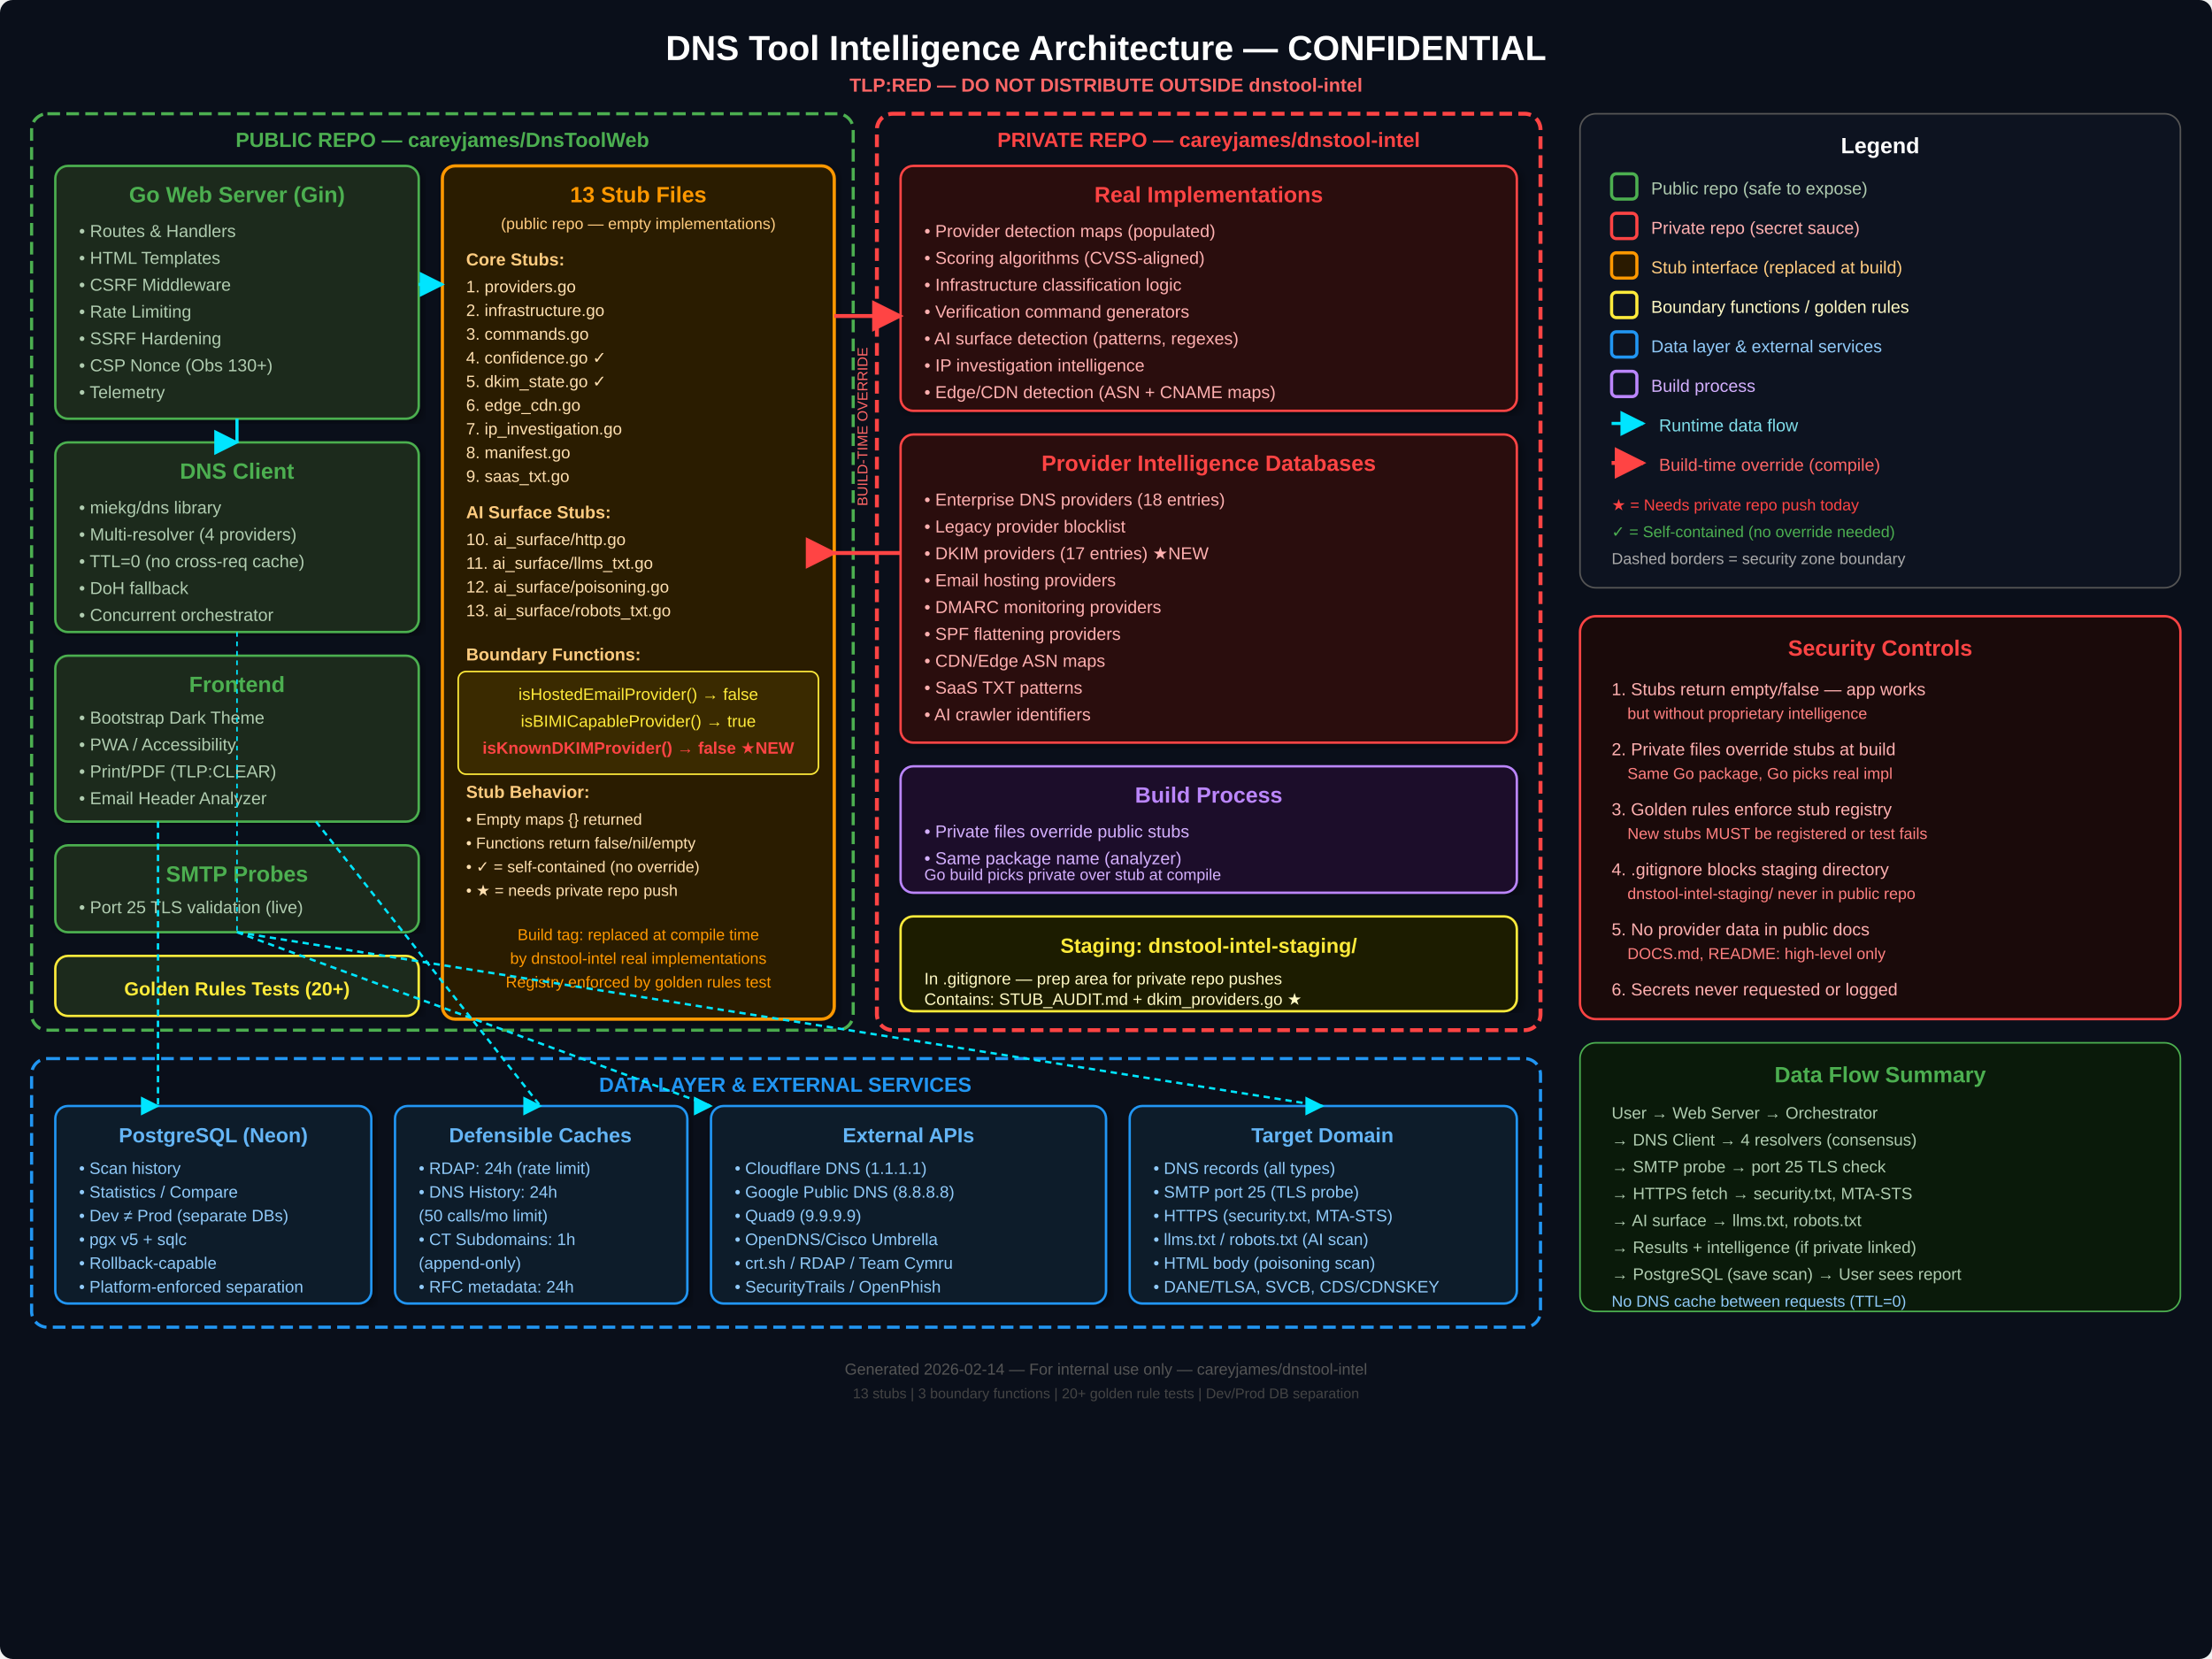
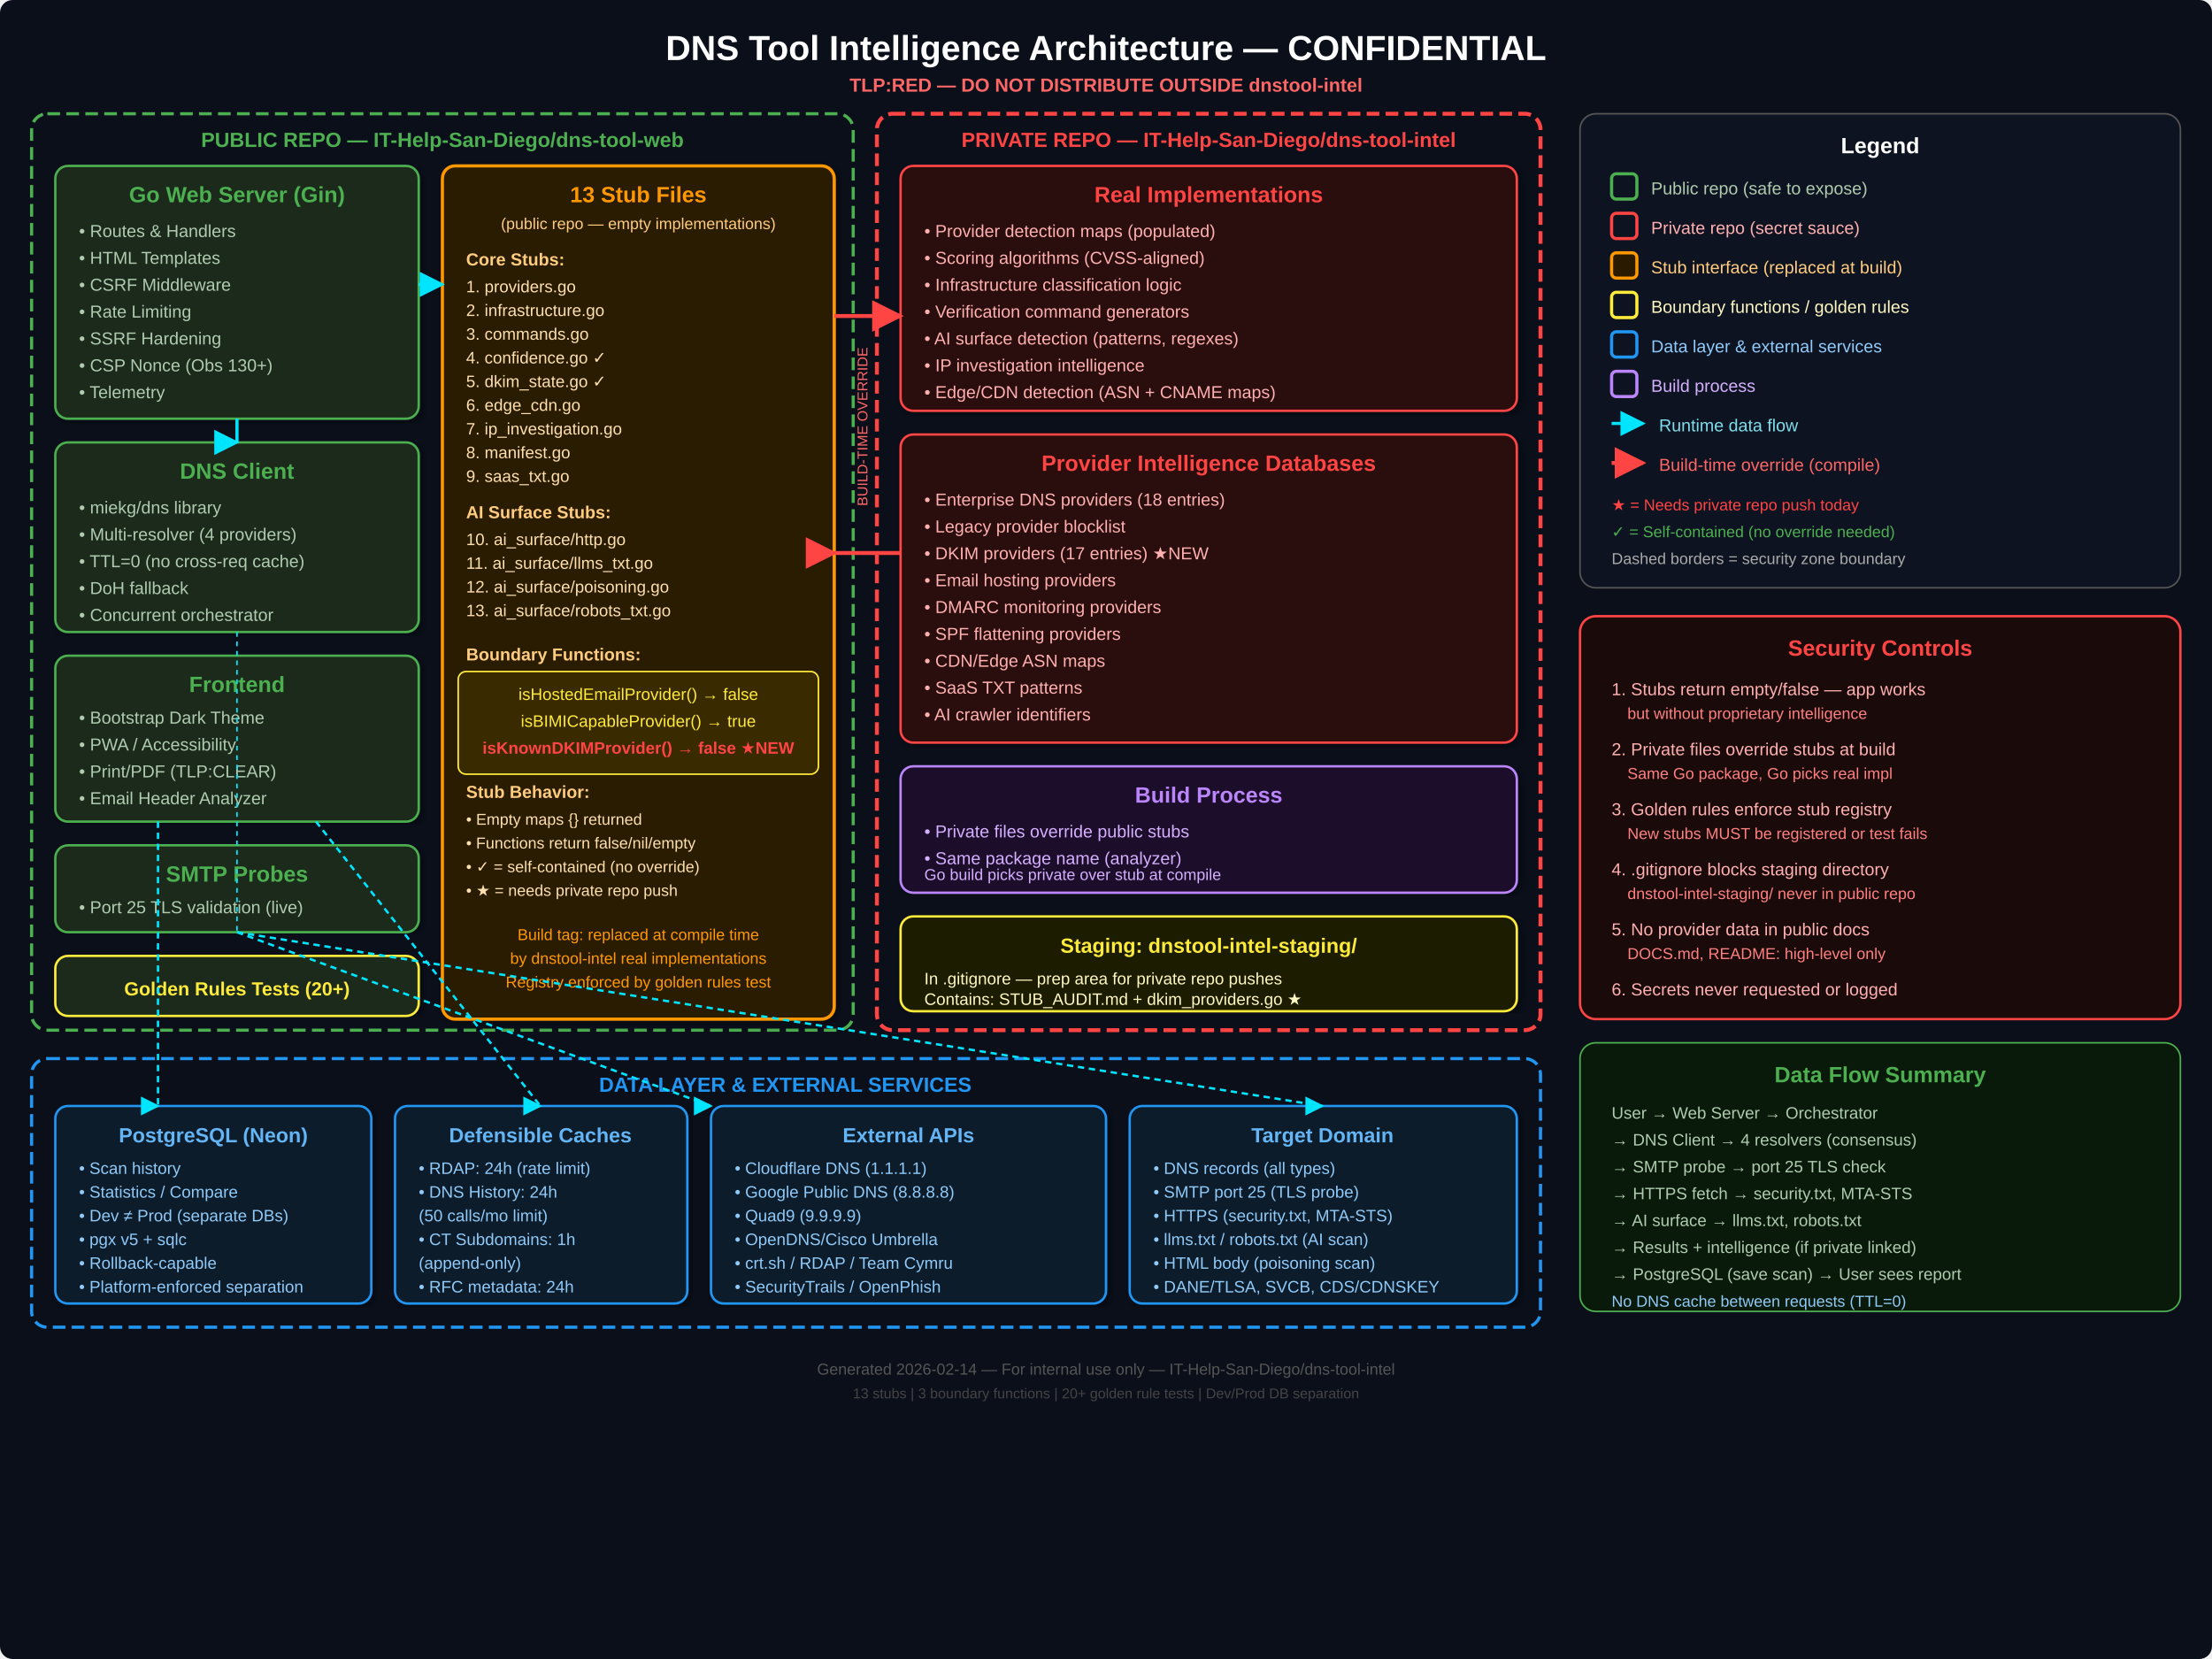
<svg xmlns="http://www.w3.org/2000/svg" viewBox="0 0 1400 1050" font-family="'Segoe UI', Arial, sans-serif">
  <defs>
    <filter id="shadow" x="-2%" y="-2%" width="104%" height="104%">
      <feDropShadow dx="2" dy="2" stdDeviation="3" flood-opacity="0.4" />
    </filter>
    <marker id="arrow" viewBox="0 0 10 10" refX="9" refY="5" markerWidth="8" markerHeight="8" orient="auto-start-auto">
      <path d="M 0 0 L 10 5 L 0 10 z" fill="#00e5ff" />
    </marker>
    <marker id="arrowRed" viewBox="0 0 10 10" refX="9" refY="5" markerWidth="8" markerHeight="8" orient="auto-start-auto">
      <path d="M 0 0 L 10 5 L 0 10 z" fill="#ff4444" />
    </marker>
    <marker id="arrowGreen" viewBox="0 0 10 10" refX="9" refY="5" markerWidth="8" markerHeight="8" orient="auto-start-auto">
      <path d="M 0 0 L 10 5 L 0 10 z" fill="#4caf50" />
    </marker>
  </defs>
  <rect width="1400" height="1050" fill="#0a0f1a" rx="8" />
  <text x="700" y="38" text-anchor="middle" fill="#ffffff" font-size="22" font-weight="bold">DNS Tool Intelligence Architecture — CONFIDENTIAL</text>
  <text x="700" y="58" text-anchor="middle" fill="#ff6666" font-size="12" font-weight="bold">TLP:RED — DO NOT DISTRIBUTE OUTSIDE dnstool-intel</text>
  <rect x="20" y="72" width="520" height="580" rx="10" fill="none" stroke="#4caf50" stroke-width="2" stroke-dasharray="8,4" />
-   <text x="280" y="93" text-anchor="middle" fill="#4caf50" font-size="13" font-weight="bold">PUBLIC REPO — careyjames/DnsToolWeb</text>
+   <text x="280" y="93" text-anchor="middle" fill="#4caf50" font-size="13" font-weight="bold">PUBLIC REPO — IT-Help-San-Diego/dns-tool-web</text>
  <rect x="35" y="105" width="230" height="160" rx="8" fill="#1a2a1a" stroke="#4caf50" stroke-width="1.5" filter="url(#shadow)" />
  <text x="150" y="128" text-anchor="middle" fill="#4caf50" font-size="14" font-weight="bold">Go Web Server (Gin)</text>
  <text x="50" y="150" fill="#b0ccb0" font-size="11">• Routes &amp; Handlers</text>
  <text x="50" y="167" fill="#b0ccb0" font-size="11">• HTML Templates</text>
  <text x="50" y="184" fill="#b0ccb0" font-size="11">• CSRF Middleware</text>
  <text x="50" y="201" fill="#b0ccb0" font-size="11">• Rate Limiting</text>
  <text x="50" y="218" fill="#b0ccb0" font-size="11">• SSRF Hardening</text>
  <text x="50" y="235" fill="#b0ccb0" font-size="11">• CSP Nonce (Obs 130+)</text>
  <text x="50" y="252" fill="#b0ccb0" font-size="11">• Telemetry</text>
  <rect x="35" y="280" width="230" height="120" rx="8" fill="#1a2a1a" stroke="#4caf50" stroke-width="1.5" filter="url(#shadow)" />
  <text x="150" y="303" text-anchor="middle" fill="#4caf50" font-size="14" font-weight="bold">DNS Client</text>
  <text x="50" y="325" fill="#b0ccb0" font-size="11">• miekg/dns library</text>
  <text x="50" y="342" fill="#b0ccb0" font-size="11">• Multi-resolver (4 providers)</text>
  <text x="50" y="359" fill="#b0ccb0" font-size="11">• TTL=0 (no cross-req cache)</text>
  <text x="50" y="376" fill="#b0ccb0" font-size="11">• DoH fallback</text>
  <text x="50" y="393" fill="#b0ccb0" font-size="11">• Concurrent orchestrator</text>
  <rect x="35" y="415" width="230" height="105" rx="8" fill="#1a2a1a" stroke="#4caf50" stroke-width="1.5" filter="url(#shadow)" />
  <text x="150" y="438" text-anchor="middle" fill="#4caf50" font-size="14" font-weight="bold">Frontend</text>
  <text x="50" y="458" fill="#b0ccb0" font-size="11">• Bootstrap Dark Theme</text>
  <text x="50" y="475" fill="#b0ccb0" font-size="11">• PWA / Accessibility</text>
  <text x="50" y="492" fill="#b0ccb0" font-size="11">• Print/PDF (TLP:CLEAR)</text>
  <text x="50" y="509" fill="#b0ccb0" font-size="11">• Email Header Analyzer</text>
  <rect x="35" y="535" width="230" height="55" rx="8" fill="#1a2a1a" stroke="#4caf50" stroke-width="1.5" filter="url(#shadow)" />
  <text x="150" y="558" text-anchor="middle" fill="#4caf50" font-size="14" font-weight="bold">SMTP Probes</text>
  <text x="50" y="578" fill="#b0ccb0" font-size="11">• Port 25 TLS validation (live)</text>
  <rect x="35" y="605" width="230" height="38" rx="8" fill="#1a2a1a" stroke="#ffeb3b" stroke-width="1.5" filter="url(#shadow)" />
  <text x="150" y="630" text-anchor="middle" fill="#ffeb3b" font-size="12" font-weight="bold">Golden Rules Tests (20+)</text>
  <rect x="280" y="105" width="248" height="540" rx="8" fill="#2a1a00" stroke="#ff9800" stroke-width="2" filter="url(#shadow)" />
  <text x="404" y="128" text-anchor="middle" fill="#ff9800" font-size="14" font-weight="bold">13 Stub Files</text>
  <text x="404" y="145" text-anchor="middle" fill="#ffcc80" font-size="10">(public repo — empty implementations)</text>
  <text x="295" y="168" fill="#ffcc80" font-size="11" font-weight="bold">Core Stubs:</text>
  <text x="295" y="185" fill="#ffe0b0" font-size="10.5"> 1. providers.go</text>
  <text x="295" y="200" fill="#ffe0b0" font-size="10.5"> 2. infrastructure.go</text>
  <text x="295" y="215" fill="#ffe0b0" font-size="10.5"> 3. commands.go</text>
  <text x="295" y="230" fill="#ffe0b0" font-size="10.5"> 4. confidence.go ✓</text>
  <text x="295" y="245" fill="#ffe0b0" font-size="10.5"> 5. dkim_state.go ✓</text>
  <text x="295" y="260" fill="#ffe0b0" font-size="10.5"> 6. edge_cdn.go</text>
  <text x="295" y="275" fill="#ffe0b0" font-size="10.5"> 7. ip_investigation.go</text>
  <text x="295" y="290" fill="#ffe0b0" font-size="10.5"> 8. manifest.go</text>
  <text x="295" y="305" fill="#ffe0b0" font-size="10.5"> 9. saas_txt.go</text>
  <text x="295" y="328" fill="#ffcc80" font-size="11" font-weight="bold">AI Surface Stubs:</text>
  <text x="295" y="345" fill="#ffe0b0" font-size="10.5">10. ai_surface/http.go</text>
  <text x="295" y="360" fill="#ffe0b0" font-size="10.5">11. ai_surface/llms_txt.go</text>
  <text x="295" y="375" fill="#ffe0b0" font-size="10.5">12. ai_surface/poisoning.go</text>
  <text x="295" y="390" fill="#ffe0b0" font-size="10.5">13. ai_surface/robots_txt.go</text>
  <text x="295" y="418" fill="#ffcc80" font-size="11" font-weight="bold">Boundary Functions:</text>
  <rect x="290" y="425" width="228" height="65" rx="5" fill="#3a2a00" stroke="#ffeb3b" stroke-width="1" />
  <text x="404" y="443" text-anchor="middle" fill="#ffeb3b" font-size="10.5">isHostedEmailProvider() → false</text>
  <text x="404" y="460" text-anchor="middle" fill="#ffeb3b" font-size="10.5">isBIMICapableProvider() → true</text>
  <text x="404" y="477" text-anchor="middle" fill="#ff4444" font-size="10.5" font-weight="bold">isKnownDKIMProvider() → false ★NEW</text>
  <text x="295" y="505" fill="#ffcc80" font-size="11" font-weight="bold">Stub Behavior:</text>
  <text x="295" y="522" fill="#ffe0b0" font-size="10">• Empty maps {} returned</text>
  <text x="295" y="537" fill="#ffe0b0" font-size="10">• Functions return false/nil/empty</text>
  <text x="295" y="552" fill="#ffe0b0" font-size="10">• ✓ = self-contained (no override)</text>
  <text x="295" y="567" fill="#ffe0b0" font-size="10">• ★ = needs private repo push</text>
  <text x="404" y="595" text-anchor="middle" fill="#ff9800" font-size="10">Build tag: replaced at compile time</text>
  <text x="404" y="610" text-anchor="middle" fill="#ff9800" font-size="10">by dnstool-intel real implementations</text>
  <text x="404" y="625" text-anchor="middle" fill="#ff9800" font-size="10">Registry enforced by golden rules test</text>
  <rect x="555" y="72" width="420" height="580" rx="10" fill="none" stroke="#ff4444" stroke-width="2.5" stroke-dasharray="8,4" />
-   <text x="765" y="93" text-anchor="middle" fill="#ff4444" font-size="13" font-weight="bold">PRIVATE REPO — careyjames/dnstool-intel</text>
+   <text x="765" y="93" text-anchor="middle" fill="#ff4444" font-size="13" font-weight="bold">PRIVATE REPO — IT-Help-San-Diego/dns-tool-intel</text>
  <rect x="570" y="105" width="390" height="155" rx="8" fill="#2a0a0a" stroke="#ff4444" stroke-width="1.5" filter="url(#shadow)" />
  <text x="765" y="128" text-anchor="middle" fill="#ff4444" font-size="14" font-weight="bold">Real Implementations</text>
  <text x="585" y="150" fill="#ffb0b0" font-size="11">• Provider detection maps (populated)</text>
  <text x="585" y="167" fill="#ffb0b0" font-size="11">• Scoring algorithms (CVSS-aligned)</text>
  <text x="585" y="184" fill="#ffb0b0" font-size="11">• Infrastructure classification logic</text>
  <text x="585" y="201" fill="#ffb0b0" font-size="11">• Verification command generators</text>
  <text x="585" y="218" fill="#ffb0b0" font-size="11">• AI surface detection (patterns, regexes)</text>
  <text x="585" y="235" fill="#ffb0b0" font-size="11">• IP investigation intelligence</text>
  <text x="585" y="252" fill="#ffb0b0" font-size="11">• Edge/CDN detection (ASN + CNAME maps)</text>
  <rect x="570" y="275" width="390" height="195" rx="8" fill="#2a0a0a" stroke="#ff4444" stroke-width="1.5" filter="url(#shadow)" />
  <text x="765" y="298" text-anchor="middle" fill="#ff4444" font-size="14" font-weight="bold">Provider Intelligence Databases</text>
  <text x="585" y="320" fill="#ffb0b0" font-size="11">• Enterprise DNS providers (18 entries)</text>
  <text x="585" y="337" fill="#ffb0b0" font-size="11">• Legacy provider blocklist</text>
  <text x="585" y="354" fill="#ffb0b0" font-size="11">• DKIM providers (17 entries) ★NEW</text>
  <text x="585" y="371" fill="#ffb0b0" font-size="11">• Email hosting providers</text>
  <text x="585" y="388" fill="#ffb0b0" font-size="11">• DMARC monitoring providers</text>
  <text x="585" y="405" fill="#ffb0b0" font-size="11">• SPF flattening providers</text>
  <text x="585" y="422" fill="#ffb0b0" font-size="11">• CDN/Edge ASN maps</text>
  <text x="585" y="439" fill="#ffb0b0" font-size="11">• SaaS TXT patterns</text>
  <text x="585" y="456" fill="#ffb0b0" font-size="11">• AI crawler identifiers</text>
  <rect x="570" y="485" width="390" height="80" rx="8" fill="#1a0a2a" stroke="#bb86fc" stroke-width="1.5" filter="url(#shadow)" />
  <text x="765" y="508" text-anchor="middle" fill="#bb86fc" font-size="14" font-weight="bold">Build Process</text>
  <text x="585" y="530" fill="#d4b0ff" font-size="11">• Private files override public stubs</text>
  <text x="585" y="547" fill="#d4b0ff" font-size="11">• Same package name (analyzer)</text>
  <text x="585" y="557" fill="#d4b0ff" font-size="10">  Go build picks private over stub at compile</text>
  <rect x="570" y="580" width="390" height="60" rx="8" fill="#1a1a00" stroke="#ffeb3b" stroke-width="1.5" filter="url(#shadow)" />
  <text x="765" y="603" text-anchor="middle" fill="#ffeb3b" font-size="13" font-weight="bold">Staging: dnstool-intel-staging/</text>
  <text x="585" y="623" fill="#fff9c4" font-size="10.5">In .gitignore — prep area for private repo pushes</text>
  <text x="585" y="636" fill="#fff9c4" font-size="10.5">Contains: STUB_AUDIT.md + dkim_providers.go ★</text>
  <rect x="20" y="670" width="955" height="170" rx="10" fill="none" stroke="#2196f3" stroke-width="2" stroke-dasharray="8,4" />
  <text x="497" y="691" text-anchor="middle" fill="#2196f3" font-size="13" font-weight="bold">DATA LAYER &amp; EXTERNAL SERVICES</text>
  <rect x="35" y="700" width="200" height="125" rx="8" fill="#0a1a2a" stroke="#2196f3" stroke-width="1.5" filter="url(#shadow)" />
  <text x="135" y="723" text-anchor="middle" fill="#64b5f6" font-size="13" font-weight="bold">PostgreSQL (Neon)</text>
  <text x="50" y="743" fill="#90caf9" font-size="10.5">• Scan history</text>
  <text x="50" y="758" fill="#90caf9" font-size="10.5">• Statistics / Compare</text>
  <text x="50" y="773" fill="#90caf9" font-size="10.5">• Dev ≠ Prod (separate DBs)</text>
  <text x="50" y="788" fill="#90caf9" font-size="10.5">• pgx v5 + sqlc</text>
  <text x="50" y="803" fill="#90caf9" font-size="10.5">• Rollback-capable</text>
  <text x="50" y="818" fill="#90caf9" font-size="10.5">• Platform-enforced separation</text>
  <rect x="250" y="700" width="185" height="125" rx="8" fill="#0a1a2a" stroke="#2196f3" stroke-width="1.5" filter="url(#shadow)" />
  <text x="342" y="723" text-anchor="middle" fill="#64b5f6" font-size="13" font-weight="bold">Defensible Caches</text>
  <text x="265" y="743" fill="#90caf9" font-size="10.5">• RDAP: 24h (rate limit)</text>
  <text x="265" y="758" fill="#90caf9" font-size="10.5">• DNS History: 24h</text>
  <text x="265" y="773" fill="#90caf9" font-size="10.5">  (50 calls/mo limit)</text>
  <text x="265" y="788" fill="#90caf9" font-size="10.5">• CT Subdomains: 1h</text>
  <text x="265" y="803" fill="#90caf9" font-size="10.5">  (append-only)</text>
  <text x="265" y="818" fill="#90caf9" font-size="10.5">• RFC metadata: 24h</text>
  <rect x="450" y="700" width="250" height="125" rx="8" fill="#0a1a2a" stroke="#2196f3" stroke-width="1.5" filter="url(#shadow)" />
  <text x="575" y="723" text-anchor="middle" fill="#64b5f6" font-size="13" font-weight="bold">External APIs</text>
  <text x="465" y="743" fill="#90caf9" font-size="10.5">• Cloudflare DNS (1.1.1.1)</text>
  <text x="465" y="758" fill="#90caf9" font-size="10.5">• Google Public DNS (8.8.8.8)</text>
  <text x="465" y="773" fill="#90caf9" font-size="10.5">• Quad9 (9.9.9.9)</text>
  <text x="465" y="788" fill="#90caf9" font-size="10.5">• OpenDNS/Cisco Umbrella</text>
  <text x="465" y="803" fill="#90caf9" font-size="10.5">• crt.sh / RDAP / Team Cymru</text>
  <text x="465" y="818" fill="#90caf9" font-size="10.5">• SecurityTrails / OpenPhish</text>
  <rect x="715" y="700" width="245" height="125" rx="8" fill="#0a1a2a" stroke="#2196f3" stroke-width="1.5" filter="url(#shadow)" />
  <text x="837" y="723" text-anchor="middle" fill="#64b5f6" font-size="13" font-weight="bold">Target Domain</text>
  <text x="730" y="743" fill="#90caf9" font-size="10.5">• DNS records (all types)</text>
  <text x="730" y="758" fill="#90caf9" font-size="10.5">• SMTP port 25 (TLS probe)</text>
  <text x="730" y="773" fill="#90caf9" font-size="10.5">• HTTPS (security.txt, MTA-STS)</text>
  <text x="730" y="788" fill="#90caf9" font-size="10.5">• llms.txt / robots.txt (AI scan)</text>
  <text x="730" y="803" fill="#90caf9" font-size="10.5">• HTML body (poisoning scan)</text>
  <text x="730" y="818" fill="#90caf9" font-size="10.5">• DANE/TLSA, SVCB, CDS/CDNSKEY</text>
  <line x1="265" y1="180" x2="280" y2="180" stroke="#00e5ff" stroke-width="2" marker-end="url(#arrow)" />
  <line x1="150" y1="265" x2="150" y2="280" stroke="#00e5ff" stroke-width="2" marker-end="url(#arrow)" />
  <line x1="100" y1="520" x2="100" y2="700" stroke="#00e5ff" stroke-width="1.5" marker-end="url(#arrow)" stroke-dasharray="4,3" />
  <line x1="200" y1="520" x2="342" y2="700" stroke="#00e5ff" stroke-width="1.5" marker-end="url(#arrow)" stroke-dasharray="4,3" />
  <line x1="150" y1="400" x2="150" y2="590" stroke="#00e5ff" stroke-width="1" stroke-dasharray="3,3" />
  <line x1="150" y1="590" x2="450" y2="700" stroke="#00e5ff" stroke-width="1.5" marker-end="url(#arrow)" stroke-dasharray="4,3" />
  <line x1="150" y1="590" x2="837" y2="700" stroke="#00e5ff" stroke-width="1.5" marker-end="url(#arrow)" stroke-dasharray="4,3" />
  <line x1="528" y1="200" x2="570" y2="200" stroke="#ff4444" stroke-width="2.5" marker-end="url(#arrowRed)" />
  <line x1="570" y1="350" x2="528" y2="350" stroke="#ff4444" stroke-width="2.5" marker-end="url(#arrowRed)" />
  <text x="549" y="270" text-anchor="middle" fill="#ff6666" font-size="9" transform="rotate(-90,549,270)">BUILD-TIME OVERRIDE</text>
  <rect x="1000" y="72" width="380" height="300" rx="10" fill="#0d1320" stroke="#555" stroke-width="1" />
  <text x="1190" y="97" text-anchor="middle" fill="#ffffff" font-size="14" font-weight="bold">Legend</text>
  <rect x="1020" y="110" width="16" height="16" rx="3" fill="none" stroke="#4caf50" stroke-width="2" />
  <text x="1045" y="123" fill="#b0ccb0" font-size="11">Public repo (safe to expose)</text>
  <rect x="1020" y="135" width="16" height="16" rx="3" fill="none" stroke="#ff4444" stroke-width="2" />
  <text x="1045" y="148" fill="#ffb0b0" font-size="11">Private repo (secret sauce)</text>
  <rect x="1020" y="160" width="16" height="16" rx="3" fill="#2a1a00" stroke="#ff9800" stroke-width="2" />
  <text x="1045" y="173" fill="#ffcc80" font-size="11">Stub interface (replaced at build)</text>
  <rect x="1020" y="185" width="16" height="16" rx="3" fill="none" stroke="#ffeb3b" stroke-width="2" />
  <text x="1045" y="198" fill="#fff9c4" font-size="11">Boundary functions / golden rules</text>
  <rect x="1020" y="210" width="16" height="16" rx="3" fill="none" stroke="#2196f3" stroke-width="2" />
  <text x="1045" y="223" fill="#90caf9" font-size="11">Data layer &amp; external services</text>
  <rect x="1020" y="235" width="16" height="16" rx="3" fill="none" stroke="#bb86fc" stroke-width="2" />
  <text x="1045" y="248" fill="#d4b0ff" font-size="11">Build process</text>
  <line x1="1020" y1="268" x2="1040" y2="268" stroke="#00e5ff" stroke-width="2" marker-end="url(#arrow)" />
  <text x="1050" y="273" fill="#80deea" font-size="11">Runtime data flow</text>
  <line x1="1020" y1="293" x2="1040" y2="293" stroke="#ff4444" stroke-width="2.5" marker-end="url(#arrowRed)" />
  <text x="1050" y="298" fill="#ff6666" font-size="11">Build-time override (compile)</text>
  <text x="1020" y="323" fill="#ff4444" font-size="10">★ = Needs private repo push today</text>
  <text x="1020" y="340" fill="#4caf50" font-size="10">✓ = Self-contained (no override needed)</text>
  <text x="1020" y="357" fill="#aaaaaa" font-size="10">Dashed borders = security zone boundary</text>
  <rect x="1000" y="390" width="380" height="255" rx="10" fill="#1a0a0a" stroke="#ff4444" stroke-width="1.5" />
  <text x="1190" y="415" text-anchor="middle" fill="#ff4444" font-size="14" font-weight="bold">Security Controls</text>
  <text x="1020" y="440" fill="#ffb0b0" font-size="11">1. Stubs return empty/false — app works</text>
  <text x="1030" y="455" fill="#ff8080" font-size="10">   but without proprietary intelligence</text>
  <text x="1020" y="478" fill="#ffb0b0" font-size="11">2. Private files override stubs at build</text>
  <text x="1030" y="493" fill="#ff8080" font-size="10">   Same Go package, Go picks real impl</text>
  <text x="1020" y="516" fill="#ffb0b0" font-size="11">3. Golden rules enforce stub registry</text>
  <text x="1030" y="531" fill="#ff8080" font-size="10">   New stubs MUST be registered or test fails</text>
  <text x="1020" y="554" fill="#ffb0b0" font-size="11">4. .gitignore blocks staging directory</text>
  <text x="1030" y="569" fill="#ff8080" font-size="10">   dnstool-intel-staging/ never in public repo</text>
  <text x="1020" y="592" fill="#ffb0b0" font-size="11">5. No provider data in public docs</text>
  <text x="1030" y="607" fill="#ff8080" font-size="10">   DOCS.md, README: high-level only</text>
  <text x="1020" y="630" fill="#ffb0b0" font-size="11">6. Secrets never requested or logged</text>
  <rect x="1000" y="660" width="380" height="170" rx="10" fill="#0a1a0a" stroke="#4caf50" stroke-width="1" />
  <text x="1190" y="685" text-anchor="middle" fill="#4caf50" font-size="14" font-weight="bold">Data Flow Summary</text>
  <text x="1020" y="708" fill="#b0ccb0" font-size="10.5">User → Web Server → Orchestrator</text>
  <text x="1020" y="725" fill="#b0ccb0" font-size="10.5">  → DNS Client → 4 resolvers (consensus)</text>
  <text x="1020" y="742" fill="#b0ccb0" font-size="10.5">  → SMTP probe → port 25 TLS check</text>
  <text x="1020" y="759" fill="#b0ccb0" font-size="10.5">  → HTTPS fetch → security.txt, MTA-STS</text>
  <text x="1020" y="776" fill="#b0ccb0" font-size="10.5">  → AI surface → llms.txt, robots.txt</text>
  <text x="1020" y="793" fill="#b0ccb0" font-size="10.5">  → Results + intelligence (if private linked)</text>
  <text x="1020" y="810" fill="#b0ccb0" font-size="10.5">  → PostgreSQL (save scan) → User sees report</text>
  <text x="1020" y="827" fill="#90caf9" font-size="10">No DNS cache between requests (TTL=0)</text>
-   <text x="700" y="870" text-anchor="middle" fill="#555555" font-size="10">Generated 2026-02-14 — For internal use only — careyjames/dnstool-intel</text>
+   <text x="700" y="870" text-anchor="middle" fill="#555555" font-size="10">Generated 2026-02-14 — For internal use only — IT-Help-San-Diego/dns-tool-intel</text>
  <text x="700" y="885" text-anchor="middle" fill="#444444" font-size="9">13 stubs | 3 boundary functions | 20+ golden rule tests | Dev/Prod DB separation</text>
</svg>
